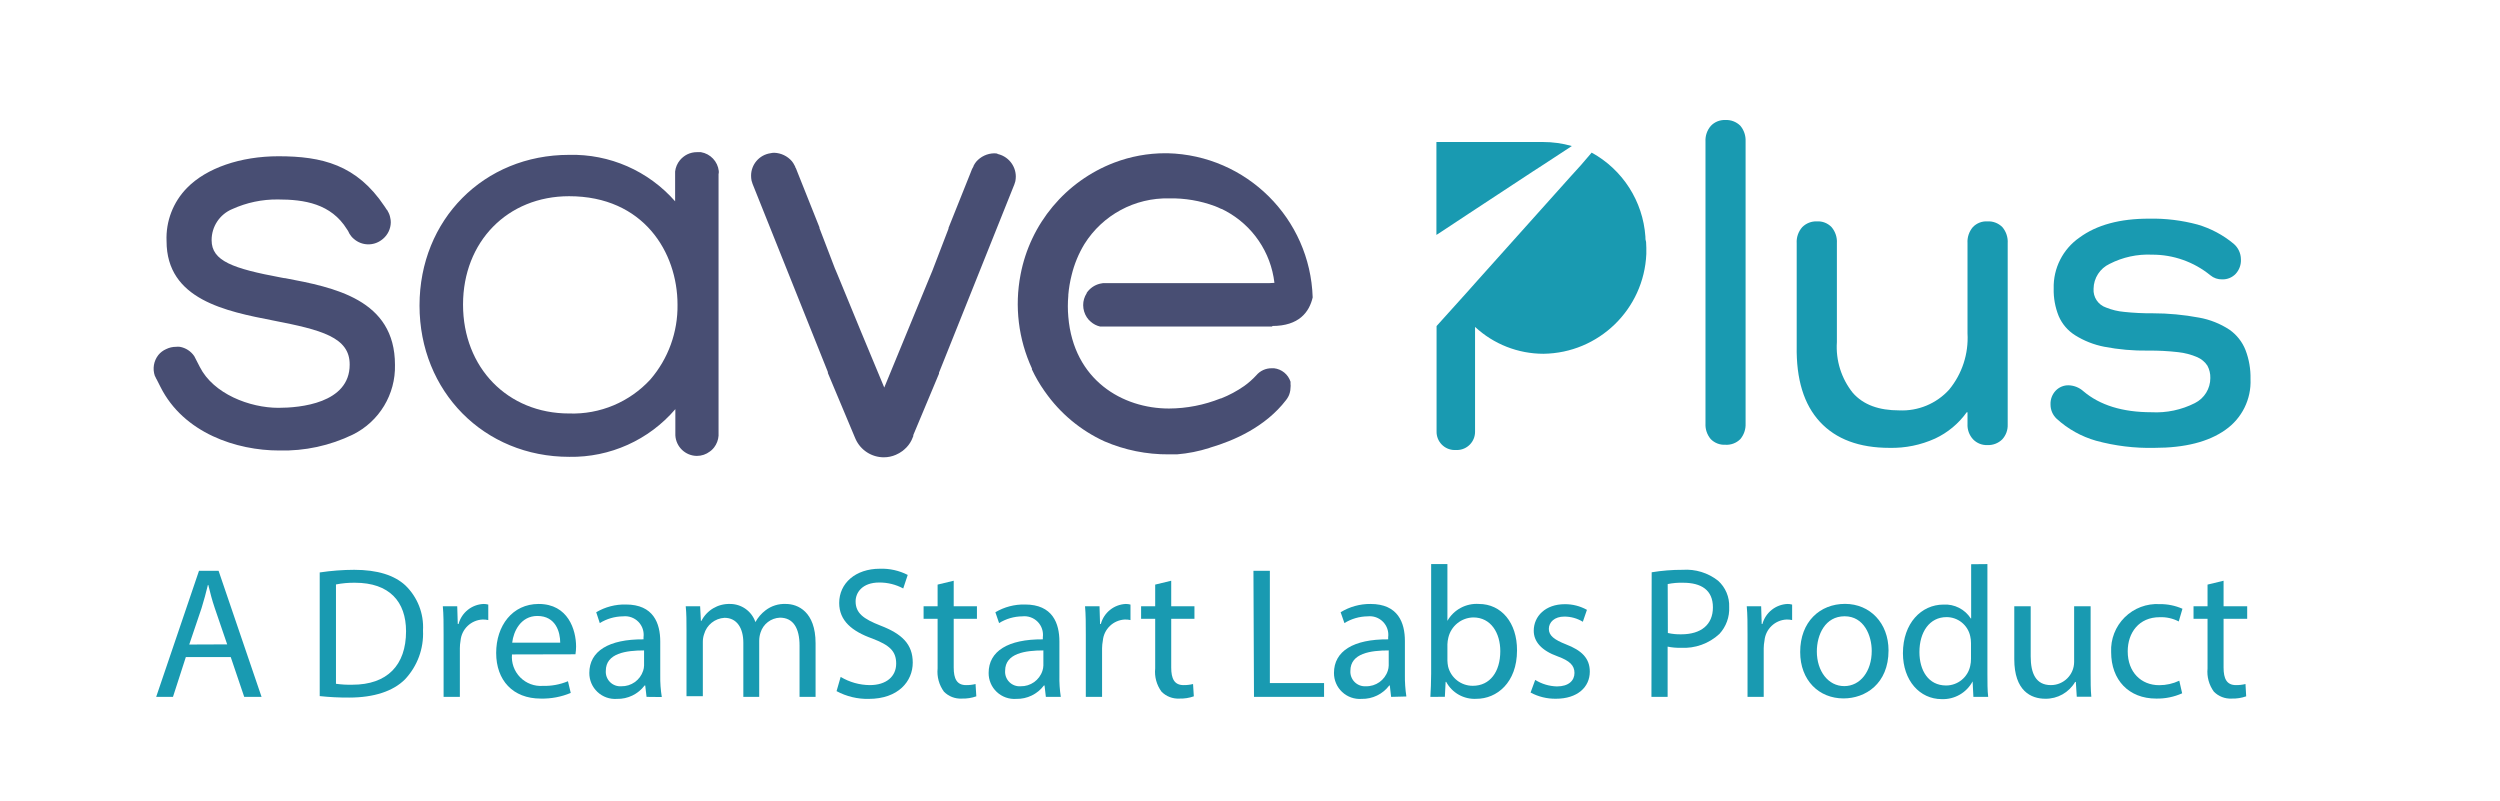
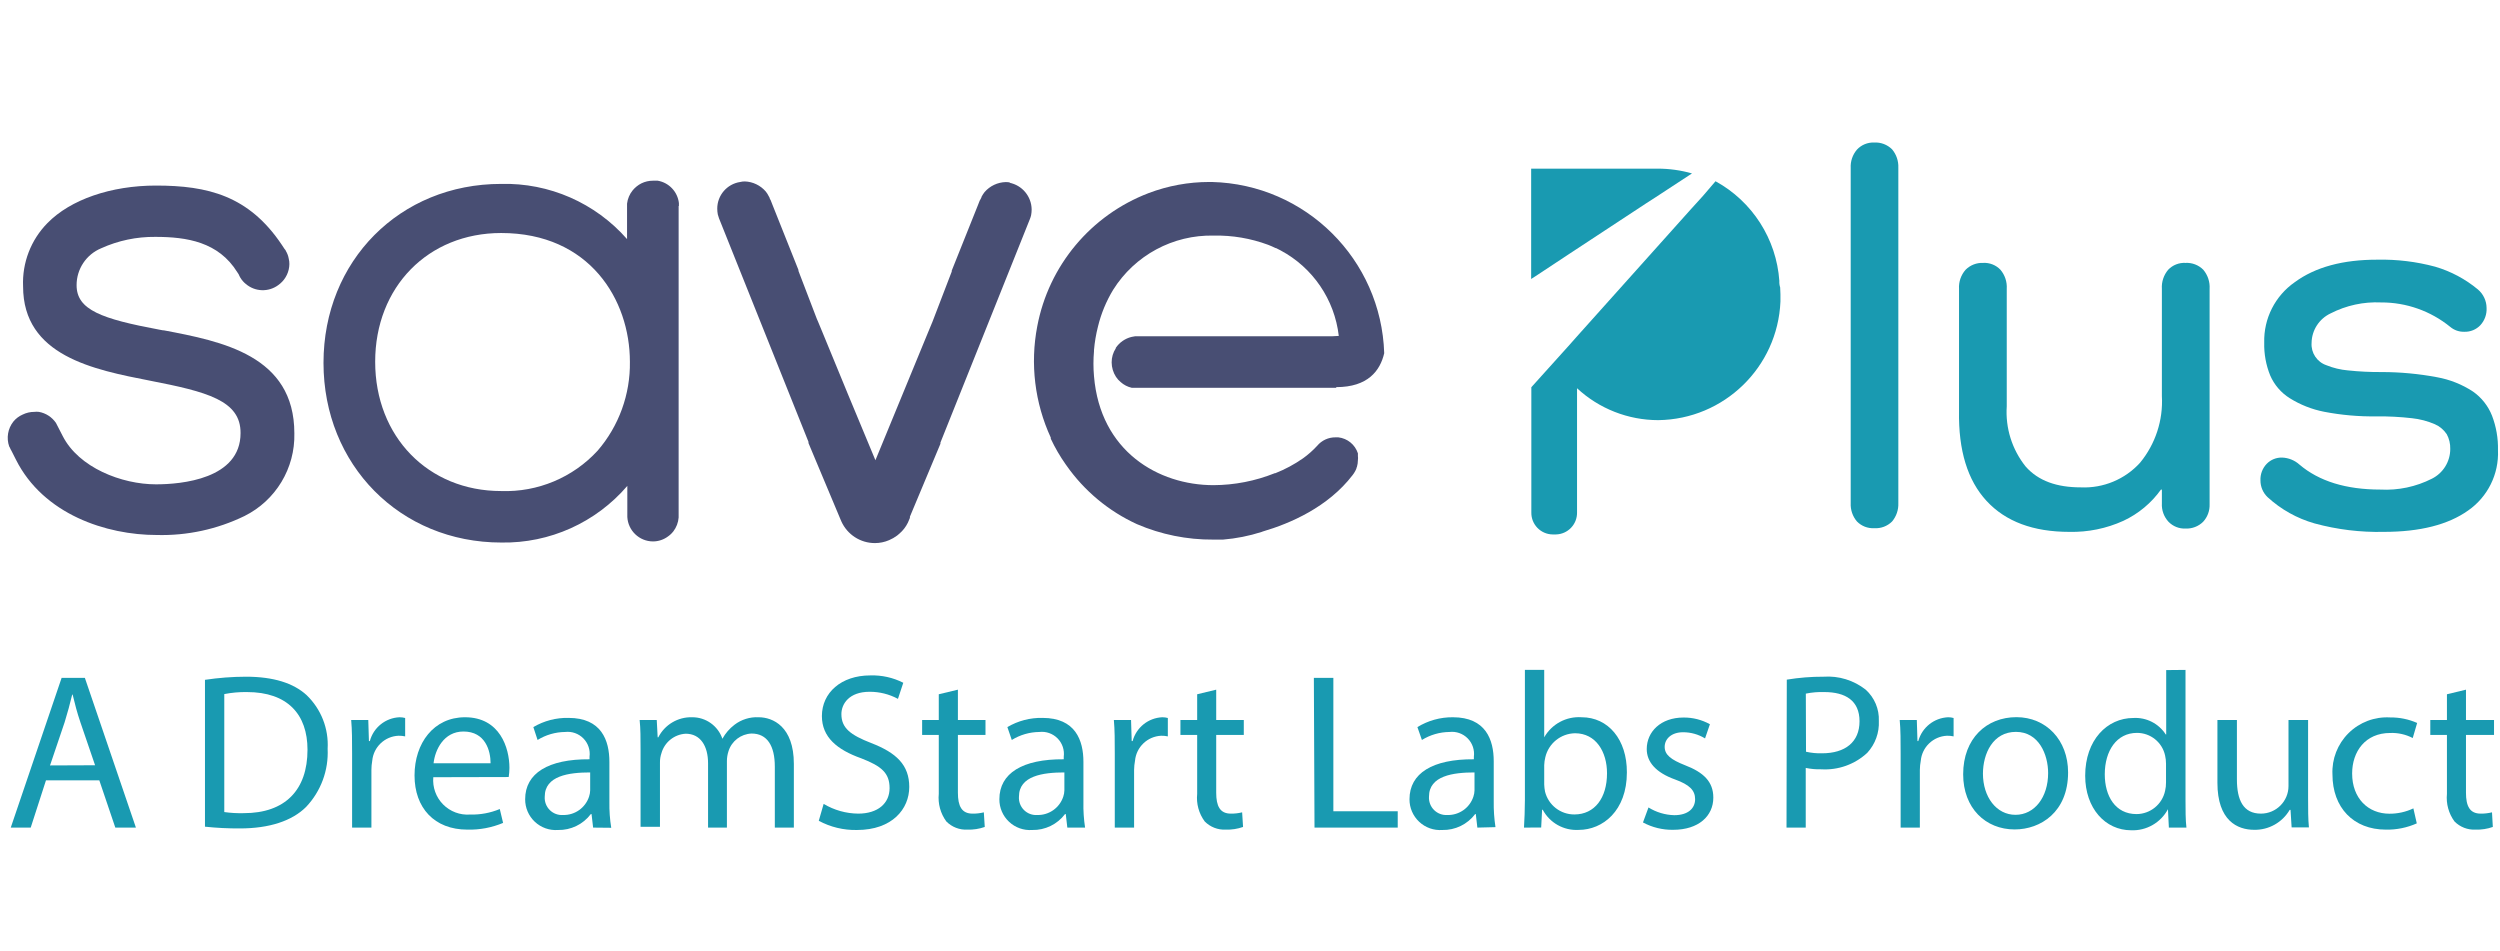
- <svg xmlns="http://www.w3.org/2000/svg" id="Layer_1" data-name="Layer 1" viewBox="0 0 322.87 103.32">
-   <path d="M222.82,15.5a2.55,2.55,0,0,1,1.94.74,2.92,2.92,0,0,1,.68,2V54.71a2.92,2.92,0,0,1-.68,2,2.51,2.51,0,0,1-1.94.73,2.45,2.45,0,0,1-1.88-.73,2.87,2.87,0,0,1-.68-2V18.27a2.85,2.85,0,0,1,.68-2A2.42,2.42,0,0,1,222.82,15.5Z" fill="#199ab1" />
-   <path d="M256.67,28.59a2.53,2.53,0,0,1,1.93.74,2.94,2.94,0,0,1,.69,2.09V54.83a2.67,2.67,0,0,1-.71,1.92,2.57,2.57,0,0,1-1.91.73,2.43,2.43,0,0,1-1.85-.74,2.72,2.72,0,0,1-.72-2v-1.5H254a10.46,10.46,0,0,1-4.09,3.4,13.49,13.49,0,0,1-5.87,1.2q-5.89,0-9-3.36t-3-9.79V31.42a2.87,2.87,0,0,1,.72-2.09,2.54,2.54,0,0,1,1.9-.74,2.42,2.42,0,0,1,1.88.74,2.92,2.92,0,0,1,.69,2.08V44.18a9.48,9.48,0,0,0,2.06,6.56c1.38,1.56,3.38,2.26,6,2.26a8.2,8.2,0,0,0,6.43-2.67,10.49,10.49,0,0,0,2.38-7.27V31.41a2.92,2.92,0,0,1,.69-2.08A2.42,2.42,0,0,1,256.67,28.59Z" fill="#199ab1" />
-   <path d="M270.38,37.29A2.39,2.39,0,0,0,272,39.72a8.1,8.1,0,0,0,2.33.56,32.27,32.27,0,0,0,3.68.18,32.68,32.68,0,0,1,6,.56,10.51,10.51,0,0,1,3.92,1.56A5.8,5.8,0,0,1,290,45.2a9.87,9.87,0,0,1,.65,3.76,7.59,7.59,0,0,1-3.25,6.56c-2.17,1.54-5.22,2.32-9.16,2.32a26.33,26.33,0,0,1-7.54-.92,12.69,12.69,0,0,1-5.11-2.86,2.5,2.5,0,0,1-.77-1.82,2.45,2.45,0,0,1,.68-1.8,2.25,2.25,0,0,1,1.68-.68,3,3,0,0,1,1.89.77c2.12,1.8,5.05,2.71,8.79,2.71a11.08,11.08,0,0,0,5.6-1.18,3.61,3.61,0,0,0,2-3.24,3.18,3.18,0,0,0-.38-1.6,3,3,0,0,0-1.3-1.09,8.57,8.57,0,0,0-2.48-.65,31.1,31.1,0,0,0-3.86-.2,27.82,27.82,0,0,1-5.69-.5A11.06,11.06,0,0,1,268,43.3a5.48,5.48,0,0,1-2.12-2.47,8.9,8.9,0,0,1-.65-3.57,7.76,7.76,0,0,1,3.33-6.58c2.22-1.63,5.22-2.45,9-2.44a22.35,22.35,0,0,1,6.25.76,13,13,0,0,1,4.66,2.48,2.66,2.66,0,0,1,.94,2,2.57,2.57,0,0,1-.68,1.89,2.3,2.3,0,0,1-1.73.71,2.28,2.28,0,0,1-1.54-.53,11.83,11.83,0,0,0-7.52-2.66,10.89,10.89,0,0,0-5.49,1.19A3.6,3.6,0,0,0,270.38,37.29Z" fill="#199ab1" />
-   <path d="M203,18.86l-3.91,2.56-1.1.71-8.32,5.47-3.48,2.3-.68.44v-12h13.75A13.56,13.56,0,0,1,203,18.86Z" fill="#199ab1" />
-   <path d="M212.62,32v.8a13.47,13.47,0,0,1-13.29,12.89,13,13,0,0,1-8.83-3.47v13.5a2.35,2.35,0,0,1-2.3,2.4h-.36a2.35,2.35,0,0,1-2.31-2.39h0V42.11l4-4.44,1.11-1.25,12.18-13.6,1.37-1.51,1.37-1.6a13.43,13.43,0,0,1,6.94,10.84,1.9,1.9,0,0,0,.09.71Z" fill="#199ab1" />
-   <path d="M36.71,35.92l-.38-.07c-6.26-1.17-9-2.14-9-4.83A4.33,4.33,0,0,1,30,27a13.91,13.91,0,0,1,5.89-1.24c3.42,0,6.87.54,8.92,3.85l.14.21a2.67,2.67,0,0,0,.45.74,2.34,2.34,0,0,0,.32.31,2.84,2.84,0,0,0,3.56.12l.19-.15a2.84,2.84,0,0,0,1-2.12,2.32,2.32,0,0,0-.07-.59,2.37,2.37,0,0,0-.32-.85c0-.07-.09-.14-.14-.21l-.29-.44c-3.59-5.36-8.07-6.45-13.69-6.45-4.89,0-9.3,1.52-11.8,4.08a9.24,9.24,0,0,0-2.65,6.88c0,7.56,7.66,9.06,13.81,10.26s9.87,2.14,9.84,5.7c0,5-6.44,5.57-9.2,5.57-3.72,0-8.4-1.81-10.15-5.27L25.09,46h0a2.85,2.85,0,0,0-1.86-1.21,2.09,2.09,0,0,0-.5,0,2.86,2.86,0,0,0-1.28.3,2.67,2.67,0,0,0-1,.76,2.85,2.85,0,0,0-.45,2.7h0l.07.12a2,2,0,0,0,.18.36l.47.93c3,6,9.88,8.22,15.32,8.22a20.58,20.58,0,0,0,9.54-2.06,9.78,9.78,0,0,0,5.43-9c0-8.47-7.88-10-14.21-11.2" fill="#484e73" />
-   <path d="M163.84,36.57H142.43l-.38.07a2.9,2.9,0,0,0-1.71,1.19v.05a2.77,2.77,0,0,0-.45,1.53,2.92,2.92,0,0,0,.47,1.57,2.51,2.51,0,0,0,.51.57,2.71,2.71,0,0,0,1.2.62h22.24V42.1c3.45,0,4.78-1.79,5.22-3.69a19.23,19.23,0,0,0-18.75-18.62h-.28A18.58,18.58,0,0,0,143.91,21,19.35,19.35,0,0,0,131.8,35.48a19.94,19.94,0,0,0,1.47,12.11v.12a18.43,18.43,0,0,0,1.62,2.79.44.44,0,0,0,.08.11A19.05,19.05,0,0,0,142.64,57h0a20.6,20.6,0,0,0,8.3,1.68H152a18.74,18.74,0,0,0,4.19-.83l.13-.05c3-.88,7.1-2.65,9.77-6.13l.15-.21a2.87,2.87,0,0,0,.26-.49.3.3,0,0,1,.06-.18,2.79,2.79,0,0,0,.11-.76,1.55,1.55,0,0,0,0-.43h0v-.19h0V49.3a2.54,2.54,0,0,0-2.13-1.74h-.3a2.56,2.56,0,0,0-2,.92,10.07,10.07,0,0,1-1.55,1.37,14.68,14.68,0,0,1-3,1.61h-.06a18.11,18.11,0,0,1-6.66,1.3c-6,0-12.32-3.67-13-11.85a15.44,15.44,0,0,1,0-2.72v-.12a15.79,15.79,0,0,1,.43-2.55,14.14,14.14,0,0,1,1.65-4A12.58,12.58,0,0,1,151,25.62a16.06,16.06,0,0,1,5.9,1l.39.16.43.2h.05l.49.25a12.12,12.12,0,0,1,6.33,9.3Z" fill="#484e73" />
-   <path d="M128.88,19.85a2.73,2.73,0,0,0-.5-.05,3.16,3.16,0,0,0-2.31,1.09,3.42,3.42,0,0,0-.33.51c0,.1-.09.2-.13.3a.75.75,0,0,0-.07.12l-.2.51-2.84,7.1v.1l-2,5.21-.1.26h0l-.49,1.18-2.77,6.73-2.94,7.14-3-7.21-2.77-6.73-.49-1.18-.11-.25-2-5.22v-.1L103,22.26l-.2-.51a.41.41,0,0,0-.07-.11.78.78,0,0,0-.13-.3,2.55,2.55,0,0,0-.33-.52A3.16,3.16,0,0,0,100,19.73a2.07,2.07,0,0,0-.5.06A2.93,2.93,0,0,0,97,22.69a3.36,3.36,0,0,0,.06.63h0a3.38,3.38,0,0,0,.13.42h0l.34.85h0l9.39,23.46h0v.13h0l.67,1.6,2.79,6.65h0l.12.28a4,4,0,0,0,3.65,2.35,3.9,3.9,0,0,0,1.54-.32,4.18,4.18,0,0,0,.87-.5l.25-.21a3.7,3.7,0,0,0,.92-1.19l.22-.52h0v-.13l2.65-6.33.67-1.6h0v-.13h0l9.39-23.46h0l.34-.85h0a2.8,2.8,0,0,0,.13-.41h0a3.36,3.36,0,0,0,.06-.63,3,3,0,0,0-2.43-2.91" fill="#484e73" />
-   <path d="M92.83,22.4a1.61,1.61,0,0,0,0-.31h0a2.79,2.79,0,0,0-2.31-2.44H90a2.86,2.86,0,0,0-1.25.29,3,3,0,0,0-.94.75h0a2.81,2.81,0,0,0-.62,1.46,1.82,1.82,0,0,0,0,.33v.32h0V26a17.62,17.62,0,0,0-13.7-6c-11,0-19.31,8.36-19.31,19.46S62.51,59,73.52,59a17.64,17.64,0,0,0,13.7-6.16V56h0v.22A2.81,2.81,0,0,0,90,58.88a2.75,2.75,0,0,0,1.68-.57l.18-.14a2.72,2.72,0,0,0,.37-.39,2.83,2.83,0,0,0,.57-1.5h0V22.4M84,49a13.6,13.6,0,0,1-10.5,4.4c-7.94,0-13.7-5.92-13.7-14.06s5.76-14,13.7-14c9.63,0,14,7.27,14,14A14.48,14.48,0,0,1,84,49" fill="#484e73" />
-   <path d="M24,84.86,22.34,90H20.17L25.7,73.72h2.53L33.78,90H31.54L29.8,84.86Zm5.34-1.64-1.6-4.68c-.36-1.06-.6-2-.84-3h-.05c-.24,1-.51,2-.82,3l-1.59,4.7Z" fill="#199ab1" />
-   <path d="M41.29,73.93a30.47,30.47,0,0,1,4.46-.34c3,0,5.17.7,6.59,2a7.49,7.49,0,0,1,2.29,5.84,8.59,8.59,0,0,1-2.34,6.32c-1.52,1.52-4,2.34-7.19,2.34a34,34,0,0,1-3.81-.19Zm2.1,14.38a12.82,12.82,0,0,0,2.12.12c4.49,0,6.93-2.51,6.93-6.9,0-3.83-2.15-6.27-6.59-6.27a11.85,11.85,0,0,0-2.46.22Z" fill="#199ab1" />
-   <path d="M57.29,81.94c0-1.37,0-2.56-.1-3.64h1.86l.07,2.29h.1A3.5,3.5,0,0,1,62.45,78a2.31,2.31,0,0,1,.61.08v2a3.17,3.17,0,0,0-.73-.07,3,3,0,0,0-2.85,2.72,5.86,5.86,0,0,0-.09,1V90h-2.1Z" fill="#199ab1" />
-   <path d="M66.12,84.52a3.74,3.74,0,0,0,4,4.06,7.81,7.81,0,0,0,3.23-.6l.36,1.51a9.41,9.41,0,0,1-3.88.73c-3.6,0-5.75-2.37-5.75-5.89S66.17,78,69.57,78c3.81,0,4.83,3.36,4.83,5.5a6.6,6.6,0,0,1-.08,1ZM72.35,83c0-1.35-.56-3.45-2.95-3.45-2.15,0-3.09,2-3.25,3.45Z" fill="#199ab1" />
-   <path d="M83.5,90l-.17-1.47h-.08a4.35,4.35,0,0,1-3.57,1.73,3.33,3.33,0,0,1-3.57-3.35c0-2.82,2.51-4.37,7-4.34V82.3a2.4,2.4,0,0,0-2.65-2.7,5.81,5.81,0,0,0-3,.87L77,79.07a7.19,7.19,0,0,1,3.83-1c3.57,0,4.44,2.44,4.44,4.78v4.37a16,16,0,0,0,.2,2.8Zm-.32-6c-2.31,0-4.94.36-4.94,2.63a1.87,1.87,0,0,0,2,2,2.9,2.9,0,0,0,2.82-2,2.32,2.32,0,0,0,.12-.68Z" fill="#199ab1" />
-   <path d="M88.66,81.46c0-1.21,0-2.2-.1-3.16h1.86l.1,1.88h.07A4,4,0,0,1,94.26,78a3.45,3.45,0,0,1,3.3,2.34h0a4.81,4.81,0,0,1,1.31-1.52A4,4,0,0,1,101.5,78c1.54,0,3.83,1,3.83,5.07V90h-2.07V83.37c0-2.25-.82-3.6-2.53-3.6a2.74,2.74,0,0,0-2.51,1.93,3.41,3.41,0,0,0-.17,1.06V90H96V83c0-1.86-.82-3.21-2.43-3.21a2.91,2.91,0,0,0-2.64,2.12,3,3,0,0,0-.16,1v7H88.66Z" fill="#199ab1" />
-   <path d="M108.57,87.42a7.43,7.43,0,0,0,3.76,1.06c2.15,0,3.41-1.13,3.41-2.77s-.87-2.39-3.07-3.24c-2.65-.94-4.29-2.31-4.29-4.6,0-2.54,2.1-4.42,5.26-4.42a7.37,7.37,0,0,1,3.59.8L116.65,76a6.45,6.45,0,0,0-3.09-.77c-2.22,0-3.06,1.32-3.06,2.43,0,1.52,1,2.27,3.23,3.14,2.75,1.06,4.15,2.39,4.15,4.78s-1.85,4.68-5.69,4.68a8.39,8.39,0,0,1-4.15-1Z" fill="#199ab1" />
-   <path d="M123.17,75V78.3h3v1.62h-3v6.29c0,1.45.41,2.27,1.59,2.27a4.8,4.8,0,0,0,1.23-.14l.1,1.59a5.16,5.16,0,0,1-1.88.29,3,3,0,0,1-2.3-.89,4.35,4.35,0,0,1-.82-3V79.92h-1.81V78.3h1.81V75.5Z" fill="#199ab1" />
-   <path d="M135.07,90l-.17-1.47h-.08a4.35,4.35,0,0,1-3.57,1.73,3.33,3.33,0,0,1-3.57-3.35c0-2.82,2.51-4.37,7-4.34V82.3a2.4,2.4,0,0,0-2.65-2.7,5.81,5.81,0,0,0-3,.87l-.48-1.4a7.19,7.19,0,0,1,3.83-1c3.57,0,4.44,2.44,4.44,4.78v4.37A16,16,0,0,0,137,90Zm-.32-6c-2.31,0-4.94.36-4.94,2.63a1.87,1.87,0,0,0,2,2,2.9,2.9,0,0,0,2.82-2,2.32,2.32,0,0,0,.12-.68Z" fill="#199ab1" />
-   <path d="M140.23,81.94c0-1.37,0-2.56-.1-3.64H142l.07,2.29h.1A3.5,3.5,0,0,1,145.39,78a2.25,2.25,0,0,1,.61.08v2a3.17,3.17,0,0,0-.73-.07,3,3,0,0,0-2.84,2.72,5.81,5.81,0,0,0-.1,1V90h-2.1Z" fill="#199ab1" />
-   <path d="M151.26,75V78.3h3v1.62h-3v6.29c0,1.45.41,2.27,1.59,2.27a4.8,4.8,0,0,0,1.23-.14l.1,1.59a5.16,5.16,0,0,1-1.88.29,3,3,0,0,1-2.29-.89,4.31,4.31,0,0,1-.82-3V79.92h-1.82V78.3h1.82V75.5Z" fill="#199ab1" />
-   <path d="M161.88,73.72H164v14.5h7V90h-9.05Z" fill="#199ab1" />
-   <path d="M179.66,90l-.17-1.47h-.07a4.35,4.35,0,0,1-3.57,1.73,3.33,3.33,0,0,1-3.57-3.35c0-2.82,2.51-4.37,7-4.34V82.3a2.4,2.4,0,0,0-2.65-2.7,5.81,5.81,0,0,0-3,.87l-.49-1.4A7.25,7.25,0,0,1,177,78c3.57,0,4.44,2.44,4.44,4.78v4.37a17,17,0,0,0,.19,2.8Zm-.31-6c-2.32,0-4.95.36-4.95,2.63a1.88,1.88,0,0,0,2,2,2.9,2.9,0,0,0,2.83-2,2.32,2.32,0,0,0,.12-.68Z" fill="#199ab1" />
-   <path d="M184.73,90c.05-.8.1-2,.1-3V72.85h2.1v7.33h0A4.34,4.34,0,0,1,191,78c2.89,0,4.94,2.42,4.92,6,0,4.18-2.63,6.25-5.24,6.25a4.16,4.16,0,0,1-3.91-2.19h-.07l-.1,1.93Zm2.2-4.68a4.77,4.77,0,0,0,.09.77,3.27,3.27,0,0,0,3.19,2.48c2.22,0,3.55-1.81,3.55-4.48,0-2.34-1.21-4.35-3.48-4.35a3.38,3.38,0,0,0-3.23,2.61,4.06,4.06,0,0,0-.12.87Z" fill="#199ab1" />
-   <path d="M198.27,87.81a5.58,5.58,0,0,0,2.8.84c1.54,0,2.27-.77,2.27-1.74s-.61-1.57-2.17-2.14c-2.1-.75-3.09-1.91-3.09-3.31,0-1.88,1.52-3.43,4-3.43a5.78,5.78,0,0,1,2.87.73l-.53,1.54a4.57,4.57,0,0,0-2.39-.67c-1.26,0-2,.72-2,1.59s.7,1.4,2.22,2c2,.77,3.07,1.78,3.07,3.52,0,2-1.6,3.5-4.37,3.5a6.68,6.68,0,0,1-3.28-.8Z" fill="#199ab1" />
-   <path d="M213.31,73.91a23.94,23.94,0,0,1,4-.32A6.65,6.65,0,0,1,221.89,75a4.34,4.34,0,0,1,1.43,3.4,4.78,4.78,0,0,1-1.26,3.47,6.75,6.75,0,0,1-5,1.79,7.28,7.28,0,0,1-1.69-.15V90h-2.09Zm2.09,7.84a7.1,7.1,0,0,0,1.74.17c2.53,0,4.08-1.23,4.08-3.48s-1.52-3.18-3.84-3.18a8.63,8.63,0,0,0-2,.17Z" fill="#199ab1" />
-   <path d="M225.69,81.94c0-1.37,0-2.56-.1-3.64h1.86l.07,2.29h.09A3.52,3.52,0,0,1,230.85,78a2.18,2.18,0,0,1,.6.08v2a3.08,3.08,0,0,0-.72-.07,3,3,0,0,0-2.85,2.72,5.81,5.81,0,0,0-.1,1V90h-2.09Z" fill="#199ab1" />
-   <path d="M243.9,84c0,4.32-3,6.2-5.81,6.2-3.16,0-5.6-2.31-5.6-6,0-3.91,2.56-6.21,5.79-6.21S243.9,80.47,243.9,84Zm-9.26.12c0,2.56,1.47,4.49,3.54,4.49s3.55-1.91,3.55-4.54c0-2-1-4.48-3.5-4.48S234.64,81.94,234.64,84.16Z" fill="#199ab1" />
-   <path d="M256.67,72.85V87c0,1,0,2.22.1,3h-1.91l-.1-2h0a4.34,4.34,0,0,1-4,2.29c-2.82,0-5-2.39-5-5.93,0-3.89,2.39-6.28,5.24-6.28a3.91,3.91,0,0,1,3.52,1.79h.05v-7Zm-2.12,10.2a3.92,3.92,0,0,0-.1-.89,3.12,3.12,0,0,0-3.06-2.46c-2.2,0-3.5,1.93-3.5,4.51,0,2.37,1.15,4.32,3.45,4.32A3.19,3.19,0,0,0,254.45,86a3.82,3.82,0,0,0,.1-.92Z" fill="#199ab1" />
-   <path d="M270,86.79c0,1.21,0,2.27.09,3.19h-1.88l-.12-1.91H268a4.38,4.38,0,0,1-3.86,2.17c-1.83,0-4-1-4-5.11V78.3h2.12v6.47c0,2.22.68,3.71,2.61,3.71a3,3,0,0,0,3-3V78.3H270Z" fill="#199ab1" />
-   <path d="M281.82,89.54a7.85,7.85,0,0,1-3.36.68c-3.52,0-5.81-2.39-5.81-6a5.93,5.93,0,0,1,6.27-6.2,7.06,7.06,0,0,1,2.94.6l-.48,1.64a4.9,4.9,0,0,0-2.46-.55c-2.68,0-4.13,2-4.13,4.41,0,2.7,1.74,4.37,4.06,4.37a6,6,0,0,0,2.6-.58Z" fill="#199ab1" />
-   <path d="M287.17,75V78.3h3.05v1.62h-3.05v6.29c0,1.45.41,2.27,1.6,2.27a4.93,4.93,0,0,0,1.23-.14l.09,1.59a5.16,5.16,0,0,1-1.88.29,3,3,0,0,1-2.29-.89,4.35,4.35,0,0,1-.82-3V79.92h-1.81V78.3h1.81V75.5Z" fill="#199ab1" />
+ <svg xmlns="http://www.w3.org/2000/svg" width="271.87" height="103.32">
+   <g>
+     <path id="svg_1" fill="#199ab1" d="m203.82,15.5a2.55,2.55 0 0 1 1.94,0.74a2.92,2.92 0 0 1 0.68,2l0,36.47a2.92,2.92 0 0 1 -0.68,2a2.51,2.51 0 0 1 -1.94,0.73a2.45,2.45 0 0 1 -1.88,-0.73a2.87,2.87 0 0 1 -0.68,-2l0,-36.44a2.85,2.85 0 0 1 0.68,-2a2.42,2.42 0 0 1 1.88,-0.77z" />
+     <path id="svg_2" fill="#199ab1" d="m237.67,28.59a2.53,2.53 0 0 1 1.93,0.74a2.94,2.94 0 0 1 0.69,2.09l0,23.41a2.67,2.67 0 0 1 -0.71,1.92a2.57,2.57 0 0 1 -1.91,0.73a2.43,2.43 0 0 1 -1.85,-0.74a2.72,2.72 0 0 1 -0.72,-2l0,-1.5l-0.1,0a10.46,10.46 0 0 1 -4.09,3.4a13.49,13.49 0 0 1 -5.87,1.2q-5.89,0 -9,-3.36t-3,-9.79l0,-13.27a2.87,2.87 0 0 1 0.72,-2.09a2.54,2.54 0 0 1 1.9,-0.74a2.42,2.42 0 0 1 1.88,0.74a2.92,2.92 0 0 1 0.69,2.08l0,12.77a9.48,9.48 0 0 0 2.06,6.56c1.38,1.56 3.38,2.26 6,2.26a8.2,8.2 0 0 0 6.43,-2.67a10.49,10.49 0 0 0 2.38,-7.27l0,-11.65a2.92,2.92 0 0 1 0.69,-2.08a2.42,2.42 0 0 1 1.88,-0.74z" />
+     <path id="svg_3" fill="#199ab1" d="m251.38,37.29a2.39,2.39 0 0 0 1.62,2.43a8.1,8.1 0 0 0 2.33,0.56a32.27,32.27 0 0 0 3.68,0.18a32.68,32.68 0 0 1 6,0.56a10.51,10.51 0 0 1 3.92,1.56a5.8,5.8 0 0 1 2.07,2.62a9.87,9.87 0 0 1 0.65,3.76a7.59,7.59 0 0 1 -3.25,6.56c-2.17,1.54 -5.22,2.32 -9.16,2.32a26.33,26.33 0 0 1 -7.54,-0.92a12.69,12.69 0 0 1 -5.11,-2.86a2.5,2.5 0 0 1 -0.77,-1.82a2.45,2.45 0 0 1 0.68,-1.8a2.25,2.25 0 0 1 1.68,-0.68a3,3 0 0 1 1.89,0.77c2.12,1.8 5.05,2.71 8.79,2.71a11.08,11.08 0 0 0 5.6,-1.18a3.61,3.61 0 0 0 2,-3.24a3.18,3.18 0 0 0 -0.38,-1.6a3,3 0 0 0 -1.3,-1.09a8.57,8.57 0 0 0 -2.48,-0.65a31.1,31.1 0 0 0 -3.86,-0.2a27.82,27.82 0 0 1 -5.69,-0.5a11.06,11.06 0 0 1 -3.75,-1.48a5.48,5.48 0 0 1 -2.12,-2.47a8.9,8.9 0 0 1 -0.65,-3.57a7.76,7.76 0 0 1 3.33,-6.58c2.22,-1.63 5.22,-2.45 9,-2.44a22.35,22.35 0 0 1 6.25,0.76a13,13 0 0 1 4.66,2.48a2.66,2.66 0 0 1 0.94,2a2.57,2.57 0 0 1 -0.68,1.89a2.3,2.3 0 0 1 -1.73,0.71a2.28,2.28 0 0 1 -1.54,-0.53a11.83,11.83 0 0 0 -7.52,-2.66a10.89,10.89 0 0 0 -5.49,1.19a3.6,3.6 0 0 0 -2.07,3.21z" />
+     <path id="svg_4" fill="#199ab1" d="m184,18.86l-3.91,2.56l-1.1,0.71l-8.32,5.47l-3.48,2.3l-0.68,0.44l0,-12l13.75,0a13.56,13.56 0 0 1 3.74,0.52z" />
+     <path id="svg_5" fill="#199ab1" d="m193.62,32l0,0.8a13.47,13.47 0 0 1 -13.29,12.89a13,13 0 0 1 -8.83,-3.47l0,13.5a2.35,2.35 0 0 1 -2.3,2.4l-0.36,0a2.35,2.35 0 0 1 -2.31,-2.39l0,0l0,-13.62l4,-4.44l1.11,-1.25l12.18,-13.6l1.37,-1.51l1.37,-1.6a13.43,13.43 0 0 1 6.94,10.84a1.9,1.9 0 0 0 0.09,0.71l0.03,0.74z" />
+     <path id="svg_6" fill="#484e73" d="m17.71,35.92l-0.38,-0.07c-6.26,-1.17 -9,-2.14 -9,-4.83a4.33,4.33 0 0 1 2.67,-4.02a13.91,13.91 0 0 1 5.89,-1.24c3.42,0 6.87,0.54 8.92,3.85l0.14,0.21a2.67,2.67 0 0 0 0.45,0.74a2.34,2.34 0 0 0 0.32,0.31a2.84,2.84 0 0 0 3.56,0.12l0.19,-0.15a2.84,2.84 0 0 0 1,-2.12a2.32,2.32 0 0 0 -0.07,-0.59a2.37,2.37 0 0 0 -0.32,-0.85c0,-0.07 -0.09,-0.14 -0.14,-0.21l-0.29,-0.44c-3.59,-5.36 -8.07,-6.45 -13.69,-6.45c-4.89,0 -9.3,1.52 -11.8,4.08a9.24,9.24 0 0 0 -2.65,6.88c0,7.56 7.66,9.06 13.81,10.26s9.87,2.14 9.84,5.7c0,5 -6.44,5.57 -9.2,5.57c-3.72,0 -8.4,-1.81 -10.15,-5.27l-0.72,-1.4l0,0a2.85,2.85 0 0 0 -1.86,-1.21a2.09,2.09 0 0 0 -0.5,0a2.86,2.86 0 0 0 -1.28,0.3a2.67,2.67 0 0 0 -1,0.76a2.85,2.85 0 0 0 -0.45,2.7l0,0l0.07,0.12a2,2 0 0 0 0.18,0.36l0.47,0.93c3,6 9.88,8.22 15.32,8.22a20.58,20.58 0 0 0 9.54,-2.06a9.78,9.78 0 0 0 5.43,-9c0,-8.47 -7.88,-10 -14.21,-11.2" />
+     <path id="svg_7" fill="#484e73" d="m144.84,36.57l-21.41,0l-0.38,0.07a2.9,2.9 0 0 0 -1.71,1.19l0,0.05a2.77,2.77 0 0 0 -0.45,1.53a2.92,2.92 0 0 0 0.47,1.57a2.51,2.51 0 0 0 0.51,0.57a2.71,2.71 0 0 0 1.2,0.62l22.24,0l0,-0.07c3.45,0 4.78,-1.79 5.22,-3.69a19.23,19.23 0 0 0 -18.75,-18.62l-0.28,0a18.58,18.58 0 0 0 -6.59,1.21a19.35,19.35 0 0 0 -12.11,14.48a19.94,19.94 0 0 0 1.47,12.11l0,0.12a18.43,18.43 0 0 0 1.62,2.79a0.44,0.44 0 0 0 0.08,0.11a19.05,19.05 0 0 0 7.67,6.39l0,0a20.6,20.6 0 0 0 8.3,1.68l1.06,0a18.74,18.74 0 0 0 4.19,-0.83l0.13,-0.05c3,-0.88 7.1,-2.65 9.77,-6.13l0.15,-0.21a2.87,2.87 0 0 0 0.26,-0.49a0.3,0.3 0 0 1 0.06,-0.18a2.79,2.79 0 0 0 0.11,-0.76a1.55,1.55 0 0 0 0,-0.43l0,0l0,-0.19l0,0l0,-0.11a2.54,2.54 0 0 0 -2.13,-1.74l-0.3,0a2.56,2.56 0 0 0 -2,0.92a10.07,10.07 0 0 1 -1.55,1.37a14.68,14.68 0 0 1 -3,1.61l-0.06,0a18.11,18.11 0 0 1 -6.66,1.3c-6,0 -12.32,-3.67 -13,-11.85a15.44,15.44 0 0 1 0,-2.72l0,-0.12a15.79,15.79 0 0 1 0.43,-2.55a14.14,14.14 0 0 1 1.65,-4a12.58,12.58 0 0 1 10.95,-5.9a16.06,16.06 0 0 1 5.9,1l0.39,0.16l0.43,0.2l0.05,0l0.49,0.25a12.12,12.12 0 0 1 6.33,9.3l-0.75,0.04z" />
+     <path id="svg_8" fill="#484e73" d="m109.88,19.85a2.73,2.73 0 0 0 -0.5,-0.05a3.16,3.16 0 0 0 -2.31,1.09a3.42,3.42 0 0 0 -0.33,0.51c0,0.1 -0.09,0.2 -0.13,0.3a0.75,0.75 0 0 0 -0.07,0.12l-0.2,0.51l-2.84,7.1l0,0.1l-2,5.21l-0.1,0.26l0,0l-0.49,1.18l-2.77,6.73l-2.94,7.14l-3,-7.21l-2.77,-6.73l-0.49,-1.18l-0.11,-0.25l-2,-5.22l0,-0.1l-2.83,-7.1l-0.2,-0.51a0.41,0.41 0 0 0 -0.07,-0.11a0.78,0.78 0 0 0 -0.13,-0.3a2.55,2.55 0 0 0 -0.33,-0.52a3.16,3.16 0 0 0 -2.27,-1.09a2.07,2.07 0 0 0 -0.5,0.06a2.93,2.93 0 0 0 -2.5,2.9a3.36,3.36 0 0 0 0.06,0.63l0,0a3.38,3.38 0 0 0 0.13,0.42l0,0l0.34,0.85l0,0l9.39,23.46l0,0l0,0.13l0,0l0.67,1.6l2.79,6.65l0,0l0.12,0.28a4,4 0 0 0 3.65,2.35a3.9,3.9 0 0 0 1.54,-0.32a4.18,4.18 0 0 0 0.87,-0.5l0.25,-0.21a3.7,3.7 0 0 0 0.92,-1.19l0.22,-0.52l0,0l0,-0.13l2.65,-6.33l0.67,-1.6l0,0l0,-0.13l0,0l9.39,-23.46l0,0l0.34,-0.85l0,0a2.8,2.8 0 0 0 0.13,-0.41l0,0a3.36,3.36 0 0 0 0.06,-0.63a3,3 0 0 0 -2.43,-2.91" />
+     <path id="svg_9" fill="#484e73" d="m73.83,22.4a1.61,1.61 0 0 0 0,-0.31l0,0a2.79,2.79 0 0 0 -2.31,-2.44l-0.52,0a2.86,2.86 0 0 0 -1.25,0.29a3,3 0 0 0 -0.94,0.75l0,0a2.81,2.81 0 0 0 -0.62,1.46a1.82,1.82 0 0 0 0,0.33l0,0.32l0,0l0,3.2a17.62,17.62 0 0 0 -13.7,-6c-11,0 -19.31,8.36 -19.31,19.46s8.33,19.54 19.34,19.54a17.64,17.64 0 0 0 13.7,-6.16l0,3.16l0,0l0,0.22a2.81,2.81 0 0 0 2.78,2.66a2.75,2.75 0 0 0 1.68,-0.57l0.18,-0.14a2.72,2.72 0 0 0 0.37,-0.39a2.83,2.83 0 0 0 0.57,-1.5l0,0l0,-33.88m-8.8,26.6a13.6,13.6 0 0 1 -10.5,4.4c-7.94,0 -13.7,-5.92 -13.7,-14.06s5.76,-14 13.7,-14c9.63,0 14,7.27 14,14a14.48,14.48 0 0 1 -3.5,9.66" />
+     <path id="svg_10" fill="#199ab1" d="m5,84.86l-1.66,5.14l-2.17,0l5.53,-16.28l2.53,0l5.55,16.28l-2.24,0l-1.74,-5.14l-5.8,0zm5.34,-1.64l-1.6,-4.68c-0.36,-1.06 -0.6,-2 -0.84,-3l-0.05,0c-0.24,1 -0.51,2 -0.82,3l-1.59,4.7l4.9,-0.02z" />
+     <path id="svg_11" fill="#199ab1" d="m22.29,73.93a30.47,30.47 0 0 1 4.46,-0.34c3,0 5.17,0.7 6.59,2a7.49,7.49 0 0 1 2.29,5.84a8.59,8.59 0 0 1 -2.34,6.32c-1.52,1.52 -4,2.34 -7.19,2.34a34,34 0 0 1 -3.81,-0.19l0,-15.97zm2.1,14.38a12.82,12.82 0 0 0 2.12,0.12c4.49,0 6.93,-2.51 6.93,-6.9c0,-3.83 -2.15,-6.27 -6.59,-6.27a11.85,11.85 0 0 0 -2.46,0.22l0,12.83z" />
+     <path id="svg_12" fill="#199ab1" d="m38.29,81.94c0,-1.37 0,-2.56 -0.1,-3.64l1.86,0l0.07,2.29l0.1,0a3.5,3.5 0 0 1 3.23,-2.59a2.31,2.31 0 0 1 0.61,0.08l0,2a3.17,3.17 0 0 0 -0.73,-0.07a3,3 0 0 0 -2.85,2.72a5.86,5.86 0 0 0 -0.09,1l0,6.27l-2.1,0l0,-8.06z" />
+     <path id="svg_13" fill="#199ab1" d="m47.12,84.52a3.74,3.74 0 0 0 4,4.06a7.81,7.81 0 0 0 3.23,-0.6l0.36,1.51a9.41,9.41 0 0 1 -3.88,0.73c-3.6,0 -5.75,-2.37 -5.75,-5.89s2.09,-6.33 5.49,-6.33c3.81,0 4.83,3.36 4.83,5.5a6.6,6.6 0 0 1 -0.08,1l-8.2,0.02zm6.23,-1.52c0,-1.35 -0.56,-3.45 -2.95,-3.45c-2.15,0 -3.09,2 -3.25,3.45l6.2,0z" />
+     <path id="svg_14" fill="#199ab1" d="m64.5,90l-0.17,-1.47l-0.08,0a4.35,4.35 0 0 1 -3.57,1.73a3.33,3.33 0 0 1 -3.57,-3.35c0,-2.82 2.51,-4.37 7,-4.34l0,-0.27a2.4,2.4 0 0 0 -2.65,-2.7a5.81,5.81 0 0 0 -3,0.87l-0.46,-1.4a7.19,7.19 0 0 1 3.83,-1c3.57,0 4.44,2.44 4.44,4.78l0,4.37a16,16 0 0 0 0.2,2.8l-1.97,-0.02zm-0.32,-6c-2.31,0 -4.94,0.36 -4.94,2.63a1.87,1.87 0 0 0 2,2a2.9,2.9 0 0 0 2.82,-2a2.32,2.32 0 0 0 0.12,-0.68l0,-1.95z" />
+     <path id="svg_15" fill="#199ab1" d="m69.66,81.46c0,-1.21 0,-2.2 -0.1,-3.16l1.86,0l0.1,1.88l0.07,0a4,4 0 0 1 3.67,-2.18a3.45,3.45 0 0 1 3.3,2.34l0,0a4.81,4.81 0 0 1 1.31,-1.52a4,4 0 0 1 2.63,-0.82c1.54,0 3.83,1 3.83,5.07l0,6.93l-2.07,0l0,-6.63c0,-2.25 -0.82,-3.6 -2.53,-3.6a2.74,2.74 0 0 0 -2.51,1.93a3.41,3.41 0 0 0 -0.17,1.06l0,7.24l-2.05,0l0,-7c0,-1.86 -0.82,-3.21 -2.43,-3.21a2.91,2.91 0 0 0 -2.64,2.12a3,3 0 0 0 -0.16,1l0,7l-2.11,0l0,-8.45z" />
+     <path id="svg_16" fill="#199ab1" d="m89.57,87.42a7.43,7.43 0 0 0 3.76,1.06c2.15,0 3.41,-1.13 3.41,-2.77s-0.87,-2.39 -3.07,-3.24c-2.65,-0.94 -4.29,-2.31 -4.29,-4.6c0,-2.54 2.1,-4.42 5.26,-4.42a7.37,7.37 0 0 1 3.59,0.8l-0.58,1.75a6.45,6.45 0 0 0 -3.09,-0.77c-2.22,0 -3.06,1.32 -3.06,2.43c0,1.52 1,2.27 3.23,3.14c2.75,1.06 4.15,2.39 4.15,4.78s-1.85,4.68 -5.69,4.68a8.39,8.39 0 0 1 -4.15,-1l0.53,-1.84z" />
+     <path id="svg_17" fill="#199ab1" d="m104.17,75l0,3.3l3,0l0,1.62l-3,0l0,6.29c0,1.45 0.41,2.27 1.59,2.27a4.8,4.8 0 0 0 1.23,-0.14l0.1,1.59a5.16,5.16 0 0 1 -1.88,0.29a3,3 0 0 1 -2.3,-0.89a4.35,4.35 0 0 1 -0.82,-3l0,-6.41l-1.81,0l0,-1.62l1.81,0l0,-2.8l2.08,-0.5z" />
+     <path id="svg_18" fill="#199ab1" d="m116.07,90l-0.17,-1.47l-0.08,0a4.35,4.35 0 0 1 -3.57,1.73a3.33,3.33 0 0 1 -3.57,-3.35c0,-2.82 2.51,-4.37 7,-4.34l0,-0.27a2.4,2.4 0 0 0 -2.65,-2.7a5.81,5.81 0 0 0 -3,0.87l-0.48,-1.4a7.19,7.19 0 0 1 3.83,-1c3.57,0 4.44,2.44 4.44,4.78l0,4.37a16,16 0 0 0 0.18,2.78l-1.93,0zm-0.32,-6c-2.31,0 -4.94,0.36 -4.94,2.63a1.87,1.87 0 0 0 2,2a2.9,2.9 0 0 0 2.82,-2a2.32,2.32 0 0 0 0.12,-0.68l0,-1.95z" />
+     <path id="svg_19" fill="#199ab1" d="m121.23,81.94c0,-1.37 0,-2.56 -0.1,-3.64l1.87,0l0.07,2.29l0.1,0a3.5,3.5 0 0 1 3.22,-2.59a2.25,2.25 0 0 1 0.61,0.08l0,2a3.17,3.17 0 0 0 -0.73,-0.07a3,3 0 0 0 -2.84,2.72a5.81,5.81 0 0 0 -0.1,1l0,6.27l-2.1,0l0,-8.06z" />
+     <path id="svg_20" fill="#199ab1" d="m132.26,75l0,3.3l3,0l0,1.62l-3,0l0,6.29c0,1.45 0.41,2.27 1.59,2.27a4.8,4.8 0 0 0 1.23,-0.14l0.1,1.59a5.16,5.16 0 0 1 -1.88,0.29a3,3 0 0 1 -2.29,-0.89a4.31,4.31 0 0 1 -0.82,-3l0,-6.41l-1.82,0l0,-1.62l1.82,0l0,-2.8l2.07,-0.5z" />
+     <path id="svg_21" fill="#199ab1" d="m142.88,73.72l2.12,0l0,14.5l7,0l0,1.78l-9.05,0l-0.07,-16.28z" />
+     <path id="svg_22" fill="#199ab1" d="m160.66,90l-0.17,-1.47l-0.07,0a4.35,4.35 0 0 1 -3.57,1.73a3.33,3.33 0 0 1 -3.57,-3.35c0,-2.82 2.51,-4.37 7,-4.34l0,-0.27a2.4,2.4 0 0 0 -2.65,-2.7a5.81,5.81 0 0 0 -3,0.87l-0.49,-1.4a7.25,7.25 0 0 1 3.86,-1.07c3.57,0 4.44,2.44 4.44,4.78l0,4.37a17,17 0 0 0 0.19,2.8l-1.97,0.05zm-0.31,-6c-2.32,0 -4.95,0.36 -4.95,2.63a1.88,1.88 0 0 0 2,2a2.9,2.9 0 0 0 2.83,-2a2.32,2.32 0 0 0 0.12,-0.68l0,-1.95z" />
+     <path id="svg_23" fill="#199ab1" d="m165.73,90c0.05,-0.8 0.1,-2 0.1,-3l0,-14.15l2.1,0l0,7.33l0,0a4.34,4.34 0 0 1 4.07,-2.18c2.89,0 4.94,2.42 4.92,6c0,4.18 -2.63,6.25 -5.24,6.25a4.16,4.16 0 0 1 -3.91,-2.19l-0.07,0l-0.1,1.93l-1.87,0.01zm2.2,-4.68a4.77,4.77 0 0 0 0.09,0.77a3.27,3.27 0 0 0 3.19,2.48c2.22,0 3.55,-1.81 3.55,-4.48c0,-2.34 -1.21,-4.35 -3.48,-4.35a3.38,3.38 0 0 0 -3.23,2.61a4.06,4.06 0 0 0 -0.12,0.87l0,2.1z" />
+     <path id="svg_24" fill="#199ab1" d="m179.27,87.81a5.58,5.58 0 0 0 2.8,0.84c1.54,0 2.27,-0.77 2.27,-1.74s-0.61,-1.57 -2.17,-2.14c-2.1,-0.75 -3.09,-1.91 -3.09,-3.31c0,-1.88 1.52,-3.43 4,-3.43a5.78,5.78 0 0 1 2.87,0.73l-0.53,1.54a4.57,4.57 0 0 0 -2.39,-0.67c-1.26,0 -2,0.72 -2,1.59s0.7,1.4 2.22,2c2,0.77 3.07,1.78 3.07,3.52c0,2 -1.6,3.5 -4.37,3.5a6.68,6.68 0 0 1 -3.28,-0.8l0.6,-1.63z" />
+     <path id="svg_25" fill="#199ab1" d="m194.31,73.91a23.94,23.94 0 0 1 4,-0.32a6.65,6.65 0 0 1 4.58,1.41a4.34,4.34 0 0 1 1.43,3.4a4.78,4.78 0 0 1 -1.26,3.47a6.75,6.75 0 0 1 -5,1.79a7.28,7.28 0 0 1 -1.69,-0.15l0,6.49l-2.09,0l0.03,-16.09zm2.09,7.84a7.1,7.1 0 0 0 1.74,0.17c2.53,0 4.08,-1.23 4.08,-3.48s-1.52,-3.18 -3.84,-3.18a8.63,8.63 0 0 0 -2,0.17l0.02,6.32z" />
+     <path id="svg_26" fill="#199ab1" d="m206.69,81.94c0,-1.37 0,-2.56 -0.1,-3.64l1.86,0l0.07,2.29l0.09,0a3.52,3.52 0 0 1 3.24,-2.59a2.18,2.18 0 0 1 0.6,0.08l0,2a3.08,3.08 0 0 0 -0.72,-0.07a3,3 0 0 0 -2.85,2.72a5.81,5.81 0 0 0 -0.1,1l0,6.27l-2.09,0l0,-8.06z" />
+     <path id="svg_27" fill="#199ab1" d="m224.9,84c0,4.32 -3,6.2 -5.81,6.2c-3.16,0 -5.6,-2.31 -5.6,-6c0,-3.91 2.56,-6.21 5.79,-6.21s5.62,2.48 5.62,6.01zm-9.26,0.12c0,2.56 1.47,4.49 3.54,4.49s3.55,-1.91 3.55,-4.54c0,-2 -1,-4.48 -3.5,-4.48s-3.59,2.35 -3.59,4.57l0,-0.04z" />
+     <path id="svg_28" fill="#199ab1" d="m237.67,72.85l0,14.15c0,1 0,2.22 0.1,3l-1.91,0l-0.1,-2l0,0a4.34,4.34 0 0 1 -4,2.29c-2.82,0 -5,-2.39 -5,-5.93c0,-3.89 2.39,-6.28 5.24,-6.28a3.91,3.91 0 0 1 3.52,1.79l0.05,0l0,-7l2.1,-0.02zm-2.12,10.2a3.92,3.92 0 0 0 -0.1,-0.89a3.12,3.12 0 0 0 -3.06,-2.46c-2.2,0 -3.5,1.93 -3.5,4.51c0,2.37 1.15,4.32 3.45,4.32a3.19,3.19 0 0 0 3.11,-2.53a3.82,3.82 0 0 0 0.1,-0.92l0,-2.03z" />
+     <path id="svg_29" fill="#199ab1" d="m251,86.79c0,1.21 0,2.27 0.09,3.19l-1.88,0l-0.12,-1.91l-0.09,0a4.38,4.38 0 0 1 -3.86,2.17c-1.83,0 -4,-1 -4,-5.11l0,-6.83l2.12,0l0,6.47c0,2.22 0.68,3.71 2.61,3.71a3,3 0 0 0 3,-3l0,-7.18l2.13,0l0,8.49z" />
+     <path id="svg_30" fill="#199ab1" d="m262.82,89.54a7.85,7.85 0 0 1 -3.36,0.68c-3.52,0 -5.81,-2.39 -5.81,-6a5.93,5.93 0 0 1 6.27,-6.2a7.06,7.06 0 0 1 2.94,0.6l-0.48,1.64a4.9,4.9 0 0 0 -2.46,-0.55c-2.68,0 -4.13,2 -4.13,4.41c0,2.7 1.74,4.37 4.06,4.37a6,6 0 0 0 2.6,-0.58l0.37,1.63z" />
+     <path id="svg_31" fill="#199ab1" d="m268.17,75l0,3.3l3.05,0l0,1.62l-3.05,0l0,6.29c0,1.45 0.41,2.27 1.6,2.27a4.93,4.93 0 0 0 1.23,-0.14l0.09,1.59a5.16,5.16 0 0 1 -1.88,0.29a3,3 0 0 1 -2.29,-0.89a4.35,4.35 0 0 1 -0.82,-3l0,-6.41l-1.81,0l0,-1.62l1.81,0l0,-2.8l2.07,-0.5z" />
+   </g>
</svg>
